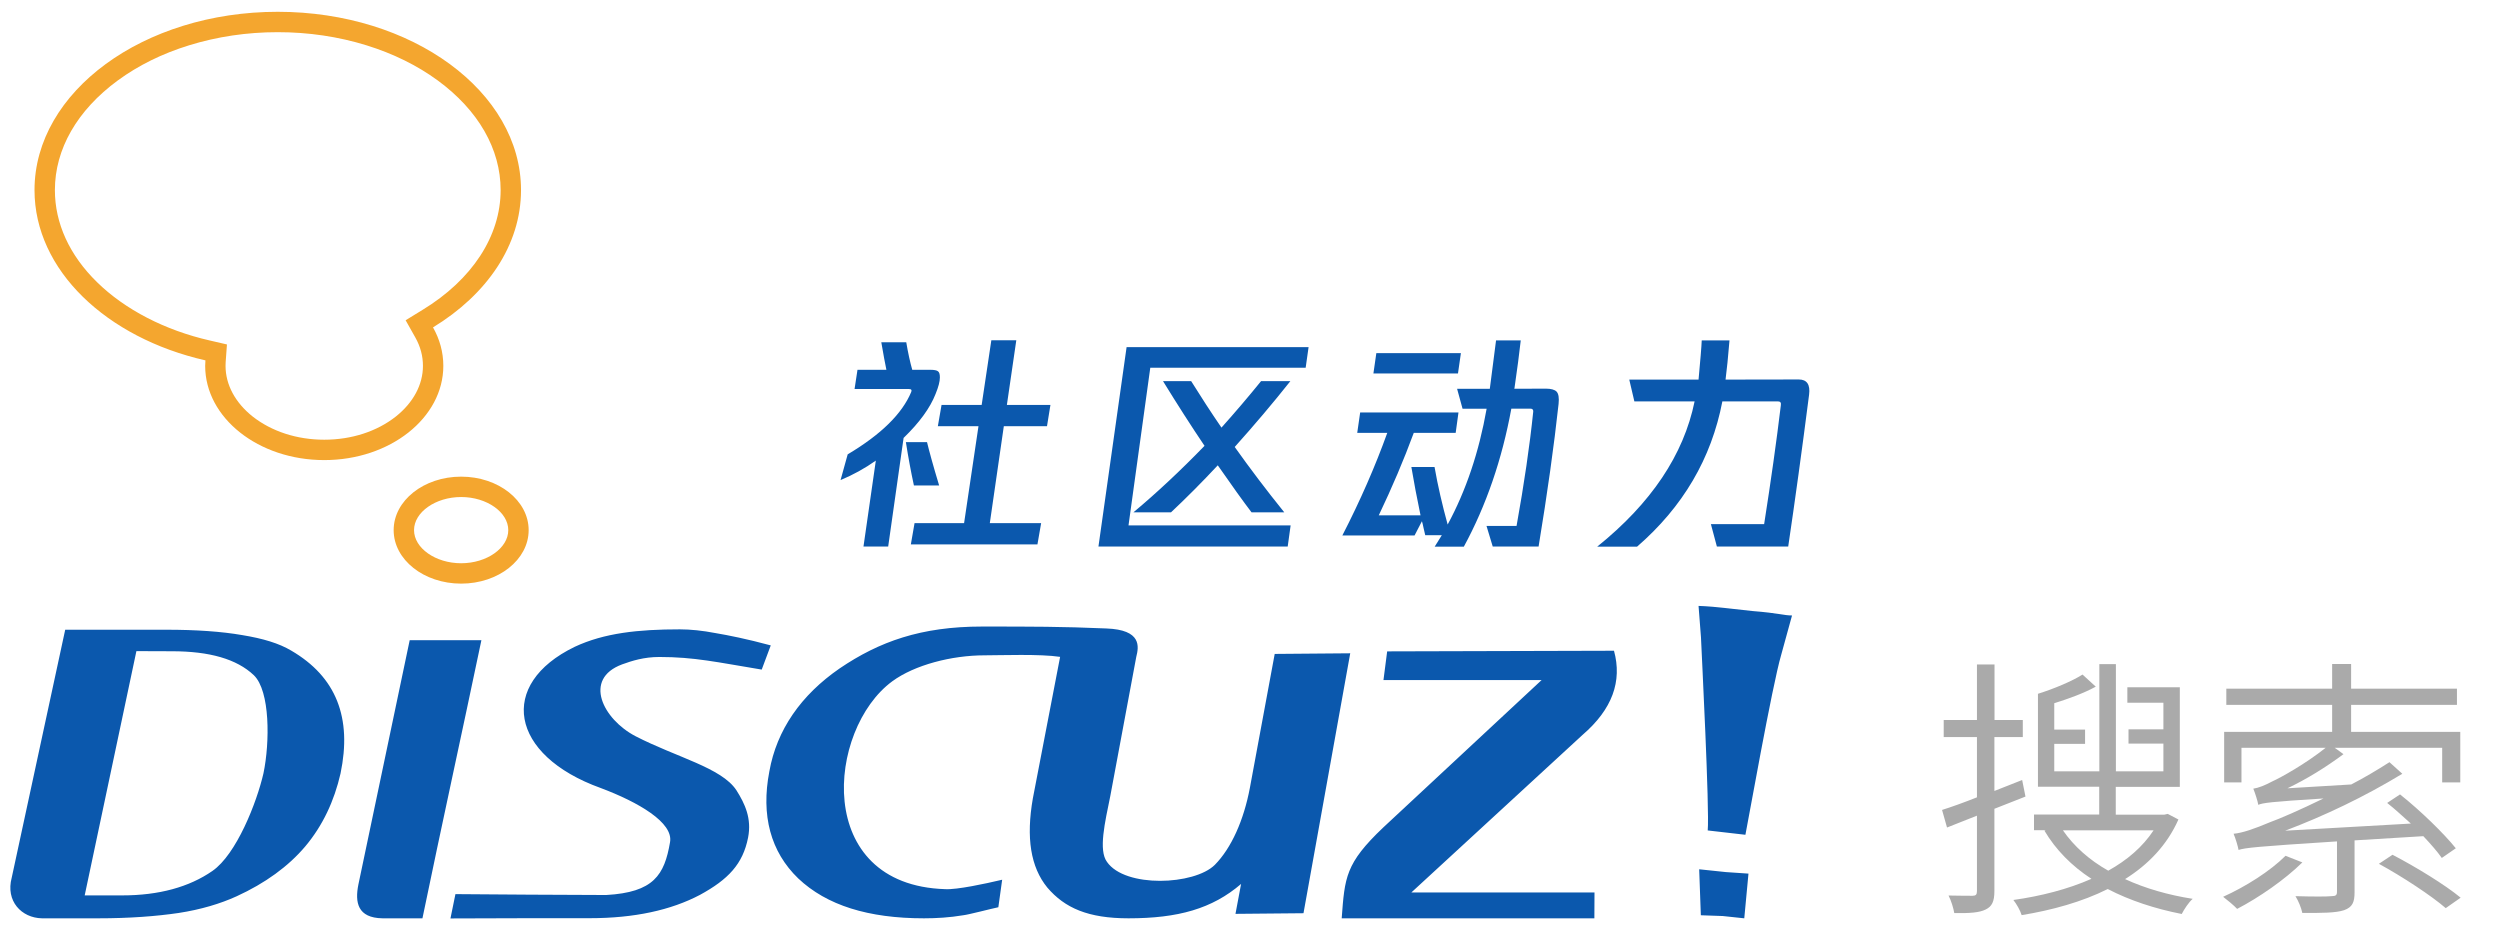
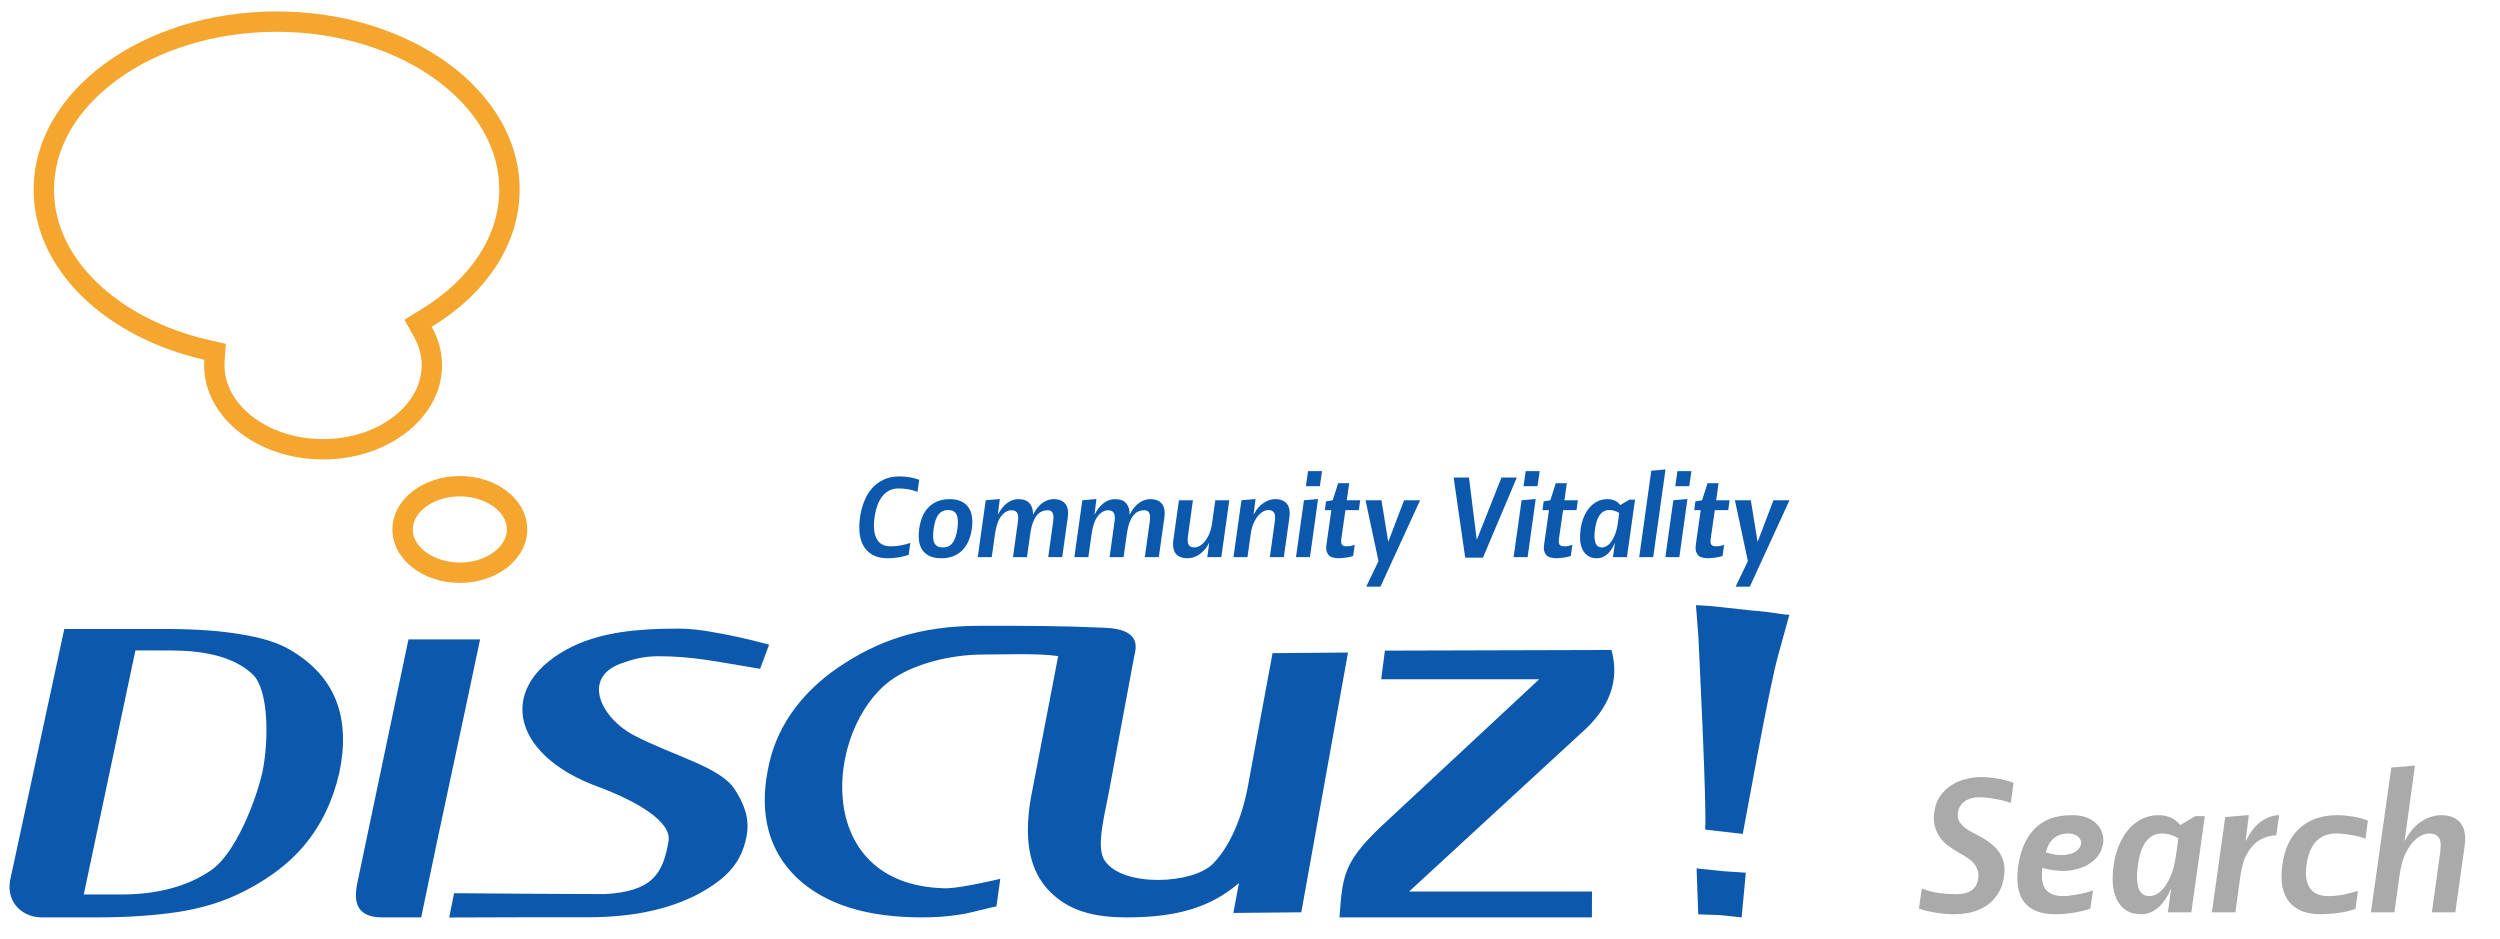
- <svg xmlns="http://www.w3.org/2000/svg" viewBox="0 0 1963 737" width="245" height="92">
-   <path d="M107.1 511.2L66.5 703H96c28.7 0 52.5-6.5 70.8-19.2 18.8-13 34.8-53.6 40.1-76.8 5-24.1 5.3-64.5-7.6-76.9-13.4-12.7-34.8-18.8-64.3-18.8l-27.9-.1zm-55.9-16.8h79.6c23.2 0 43.2 1.4 59.3 4.2 16.5 2.7 29 6.5 38.6 12.2 17.6 10.3 29.5 23.3 36 39.5 6.5 16.4 7.2 35.2 2.7 56.9-5 21.9-14.1 41.1-27.6 57.2-13.4 15.9-31.7 29.1-54 39.3-12.7 5.8-28 10.4-45.5 13.1-17.6 2.6-38.7 4.2-63.1 4.2H33c-16.2-.3-28.7-13.6-23.8-31.9l42-194.7zm270.5 8.2H378c-15.5 74.1-31 144.3-46.3 218.4h-31.3c-19.7-.3-21.8-12.5-19-26.5l40.3-191.9zM357.6 702c26.5.2 88.8.7 118.4.7 37.3-2.1 45.7-15.7 50.1-41.4 2.9-15.5-25.1-31.6-54.4-42.6-71.7-25.8-81-81.6-20.4-110.9 23.1-10.8 49.7-13.7 82.5-13.7 8.5 0 17.9 1 27.8 2.9 10.6 1.8 24.7 4.6 43.6 9.7l-7.1 19c-35.2-5.8-52.8-9.9-80.4-9.9-12.1 0-21.5 3-29.2 5.8-31 11.5-15 43.1 10.5 56.4 32.2 16.6 67.5 24.7 79.2 42.4 6.9 10.9 12.1 22.3 9.2 37.2-4.1 20.8-15.6 32.9-37.8 45-22.8 12-51.5 18.3-86.6 18.3-24.5 0-84.1 0-109.3.2l3.9-19.1zm534.6-186.3L871.8 625c-4.2 20.7-9.4 42.5-2.6 51.7 14.3 20.6 68.6 18.3 84.7 2.3 13-13.2 22.7-35 27.5-60.4l19.5-105.2 59.3-.5-36.7 204.1-53.4.5 4.4-23.5c-22.7 19.5-49.5 27-88.4 27-31.7 0-50-8.1-63.7-24.1-13.2-16.1-16.8-39.2-11.4-70.1l21.4-111.1c-15.8-2.4-46.5-1.2-59.3-1.2-25.8 0-54.9 7.5-72.5 20.4-51.2 37.7-62.4 159.9 41.5 163.2 9.2.6 32.9-4.6 42.6-6.9l2.2-.5-3 21.6c-5 1-23.6 5.9-27.6 6.3-10.7 1.8-21.1 2.4-30.8 2.4-43.7 0-76.4-10.2-98.7-31.3-21.7-20.9-29.4-49.5-22.7-84.1 5.8-32.5 24.8-59.9 55.3-80.9 31-21 63.8-32.8 111.6-32.8 39.5 0 62.5 0 97.6 1.5 28.1 1 25.6 14.4 23.6 22.3m197-4.3l178.1-.5c6.6 24-1.4 46-24.6 66l-134.5 123.8H1252l-.1 20.3h-198.4c2.4-32.2 2.9-43.1 32.6-71.3l124.4-115.8h-124.2l2.9-22.5zm263.5 207.8l-17.2-.6-1.3-36.1 21 2.2 17.7 1.2-3.3 35.1-16.9-1.8zm17.8-63.8l-29.6-3.4c1.5-16.1-4.7-137.9-5.3-151.7l-1.9-24.6c8.1.4 6.8 0 42.1 4 21.4 1.7 24.8 3.5 31.3 3.5l-8.5 30.9c-7.1 24.1-26.3 132.7-28.1 141.3m-661-311.6l-12.1 85.3H678l9.7-67.5c-8.6 6.1-17.9 11.2-27.7 15.3l5.6-20.2c26.2-15.6 42.8-31.9 49.9-49 .6-1.6 0-2.3-1.8-2.3H671l2.3-15.1H696c-1-4.6-2.3-11.8-4-21.6h19.6c1.4 8.4 3 15.6 4.7 21.6h14.2c3 0 5 .4 5.9 1.1 1.1.7 1.6 2.3 1.6 4.9 0 3.1-1.1 7.4-3.4 13-4.3 11-12.7 22.5-25.1 34.5zm8.1 37.3c-2.3-10.6-4.4-21.9-6.3-34h16.6c1.6 6.7 4.7 18.1 9.5 34h-19.8zm70.6-46.5l-11 76.1h40.3l-2.9 16.7h-99.4l2.9-16.7H757l11.3-76.1h-31.9l2.9-16.7h31.5l7.6-50.8H798l-7.4 50.8h34.2l-2.7 16.7h-33.9zm237-45.9h-122l-17.1 123.8h127.3l-2.3 16.6H862.5l22.1-156.6h142.9l-2.3 16.2zm-12 10.5c-13.7 17.3-28.3 34.5-43.7 51.7 11.8 16.6 24.7 33.7 38.9 51.3h-25.7c-6.5-8.5-15.3-20.8-26.5-36.9-12.7 13.6-25 25.9-36.7 36.9H890c18.4-15.4 37-32.8 55.8-52.2-10.6-15.7-21.4-32.6-32.6-50.8h22.1c7.6 12.2 15.5 24.4 23.8 36.5 10.9-12.2 21.3-24.4 31.1-36.5h23zm200.5 5.9c4.2 0 7 .8 8.5 2.3 1.6 1.7 2.1 4.9 1.6 9.7-3.6 32.9-8.8 70.2-15.7 112h-36l-4.9-16.2h23.6c5.9-32.8 10.3-62.7 13.1-89.8.1-1.6-.7-2.3-2.3-2.3h-14.9c-7.3 39.8-19.7 76-37.3 108.4h-22.9l5.6-9h-13l-1.3-5.6c-.5-2.4-.9-4.2-1.3-5.4l-5.8 11.2H1054c14.2-27.6 25.9-54.5 35.3-80.6h-23.6l2.3-16h77.2l-2.2 16h-32.9c-7.8 21.2-17 42.8-27.5 64.8h32.8c-2.9-13.9-5.3-26.6-7.2-38h18.2c2.6 14.9 6.1 29.9 10.3 45.2 14.4-26.6 24.6-56.9 30.6-90.9h-18.9l-4.3-15.7h25.7c1.1-8 2.7-20.7 4.9-38h19.4c-1.1 10.1-2.8 22.7-5 38l24.6-.1zm-68.9-11.9h-66.4l2.3-16h66.4l-2.3 16zm267.6 4.7c6.4 0 9.1 4 8.1 11.9-5.6 43.7-11.1 83.5-16.4 119.3h-56l-4.7-17.6h41.8c5.3-33.8 9.7-64.9 13.1-93.2.4-2.2-.4-3.2-2.3-3.2h-43.6c-8.6 44.9-31 82.9-67 114.1h-31.3c42.4-34.1 67.9-72.1 76.5-114.1h-47.3l-4-17.1h54.4c1.4-15.2 2.3-25.5 2.5-30.8h21.8c-1.1 13.1-2.1 23.3-3.1 30.8l57.5-.1z" fill="#0b58ad" />
-   <path d="M218.1 25.2c24.2 0 47.6 3.5 69.6 10.3 21 6.5 39.9 15.8 56 27.6 31.9 23.4 49.4 53.9 49.4 86.1 0 36.1-22.4 70.4-61.4 94.1l-13.2 8.1 7.6 13.5c4 7.1 6 14.6 6 22.3 0 14.8-7.6 28.9-21.3 39.8-14.8 11.7-34.8 18.2-56.2 18.2s-41.3-6.5-56.2-18.2c-13.7-10.9-21.3-25-21.3-39.8 0-1 0-2.1.1-3.1l1-13.7-13.4-3.1c-35.2-8-66.7-24.3-88.6-45.8-21.7-21.2-33.1-46.3-33.1-72.3 0-32.2 17.5-62.7 49.4-86.1 16.1-11.8 34.9-21.1 56-27.6 22-6.8 45.4-10.3 69.6-10.3m0-16c-105.5 0-191 62.7-191 140 0 62.8 56.4 116 134.2 133.7-.1 1.4-.2 2.9-.2 4.3 0 40.9 41.9 74 93.5 74s93.5-33.1 93.5-74c0-10.8-2.9-21-8.1-30.2 42.2-25.7 69.1-64.4 69.1-107.8 0-77.3-85.5-140-191-140zm144 381c20.1 0 37 11.9 37 26s-16.9 26-37 26-37-11.9-37-26 16.9-26 37-26m0-16c-29.3 0-53 18.8-53 42s23.7 42 53 42 53-18.8 53-42-23.7-42-53-42z" fill="#f4a62f" />
-   <path d="M1566 635v64.6c0 8.2-1.9 12.1-6.9 14.5-4.8 2.4-12.3 3-24.6 2.8-.6-3.7-2.4-9.7-4.5-13.8 8.9.2 16.4.2 18.8.2 2.6 0 3.5-.9 3.5-3.7v-59.2l-23.5 9.3-3.9-13.8c7.6-2.4 17.1-5.8 27.4-9.9v-47.3h-26.1v-13.4h26.1v-43.6h13.8v43.6h22.2v13.4H1566V621l21.8-8.6 2.6 13-24.4 9.6zm144.5 8.4c-8.9 20.1-23.7 35.4-41.9 46.8 15.8 7.3 33.9 12.5 53.1 15.5-3.2 2.8-6.7 8.2-8.6 11.9-20.9-4.1-40.8-10.6-58.1-19.6-20.1 10.1-43.8 16.6-67.6 20.5-1.1-3.7-4.1-8.9-6.5-11.9 21.4-3 42.7-8.4 61.3-16.6-15.5-10.1-28.1-22.9-36.9-37.8l1.1-.4h-9.3v-12.3h51.2v-21.8h-48.1v-73c12.5-3.9 26.8-9.9 35-15.1l10.4 9.5c-9.5 5.2-21.4 9.5-32.6 13v20.7h24.2V584H1613v21.6h35.4v-84.2h13v84.2h37.3v-21.8h-27.4v-11.2h27.4v-20.9h-28.3v-12.1h41.2v78.2h-50.3v21.8h38.2l2.6-.6 8.4 4.4zm-90.7 8.5c8.6 12.5 20.7 23.3 35.6 31.7 14.7-8.2 27-18.6 35.6-31.7h-71.2zm188 25.2c-13.8 13.6-34.1 27.6-51.2 36.5-2.4-2.6-7.8-7.1-11-9.5 17.7-8 36.9-20.1 49-32.2l13.2 5.2zm41-17.3v40.8c0 7.8-1.7 11.7-8.2 14-6.5 2.2-17.1 2.2-32.8 2.2-.9-4.1-3-9.3-5.4-13.2 13.8.4 24.8.4 28.3 0 3.5 0 4.3-.9 4.3-3.5v-39.5c-63.9 4.1-71.7 5-77.3 6.7-.4-2.6-2.4-9.3-3.9-12.7 6.9-.6 16.4-3.9 28.7-9.1 7.3-2.6 23.3-9.5 41.9-18.6-42.1 2.6-47.7 3.5-51.2 5-.4-2.8-2.6-9.5-3.9-12.7 4.1-.6 9.1-2.6 15.1-5.8 6.3-2.8 26.1-13.8 41.7-26.3H1760v27.2h-13.6v-39.7h84.8v-21.2h-83.1v-12.7h83.1v-19.4h14.9v19.4h83.1v12.7h-83.1v21.2h85.7v39.7h-14.2v-27.2h-84.4l6.9 5c-14 10.4-28.9 19.6-44 26.8l50.1-3c10.4-5.4 20.5-11.4 30-17.5l10.1 9.1c-29.8 18.1-61.1 33-92 44.7l98.7-5.6c-6.3-5.6-12.5-11.4-18.6-16.2l10.1-6.7c15.8 12.5 34.5 30.7 43.8 42.3l-11 7.6c-3.5-5-8.4-10.6-14.5-17.1l-54 3.3zm29.8 11.3c17.9 9.3 41.2 23.5 53.5 33.7l-11.7 8.2c-11.2-9.7-34.1-24.8-52.5-34.8l10.7-7.1z" fill="#aaa" />
+ <svg xmlns="http://www.w3.org/2000/svg" viewBox="0 0 1963 737" width="245" height="92" version="1.1" id="svg3">
+   <defs id="defs3" />
+   <path d="M 106.334,510.605 65.776,702.282 h 29.469 c 28.67,0 52.446,-6.496 70.727,-19.188 18.78,-12.992 34.764,-53.566 40.058,-76.751 4.995,-24.085 5.295,-64.459 -7.592,-76.851 C 185.052,516.801 163.674,510.705 134.205,510.705 Z M 50.492,493.815 h 79.517 c 23.176,0 43.155,1.399 59.239,4.197 16.483,2.698 28.97,6.496 38.56,12.192 17.582,10.293 29.469,23.285 35.963,39.475 6.493,16.39 7.193,35.178 2.697,56.864 -4.995,21.886 -14.085,41.074 -27.571,57.164 -13.386,15.89 -31.667,29.081 -53.944,39.275 -12.687,5.796 -27.971,10.393 -45.453,13.092 -17.582,2.598 -38.66,4.197 -63.035,4.197 H 32.31 C 16.127,719.971 3.64,706.68 8.535,688.391 Z m 270.219,8.195 h 56.242 c -15.484,74.053 -30.968,144.208 -46.252,218.261 h -31.268 c -19.68,-0.3 -21.777,-12.492 -18.98,-26.483 z m 35.863,199.273 c 26.473,0.2 88.708,0.7 118.277,0.7 37.261,-2.099 45.653,-15.69 50.048,-41.374 2.897,-15.49 -25.074,-31.58 -54.344,-42.573 -71.626,-25.784 -80.916,-81.548 -20.379,-110.829 23.076,-10.793 49.648,-13.691 82.414,-13.691 8.491,0 17.881,0.999 27.771,2.898 10.589,1.799 24.674,4.597 43.555,9.694 l -7.093,18.988 c -35.163,-5.796 -52.745,-9.894 -80.317,-9.894 -12.087,0 -21.478,2.998 -29.17,5.796 -30.968,11.493 -14.984,43.073 10.489,56.364 32.167,16.589 67.43,24.684 79.118,42.373 6.893,10.893 12.087,22.286 9.19,37.176 -4.096,20.787 -15.584,32.879 -37.761,44.971 -22.776,11.992 -51.447,18.288 -86.51,18.288 -24.475,0 -84.013,0 -109.187,0.2 z m 534.046,-186.181 -20.379,109.23 c -4.196,20.687 -9.39,42.473 -2.597,51.667 14.285,20.587 68.529,18.288 84.612,2.299 12.987,-13.192 22.676,-34.978 27.471,-60.361 l 19.48,-105.133 59.238,-0.5 -36.662,203.97 -53.345,0.5 4.395,-23.485 c -22.676,19.488 -49.449,26.983 -88.308,26.983 -31.667,0 -49.948,-8.095 -63.634,-24.085 -13.186,-16.09 -16.783,-39.175 -11.388,-70.055 L 830.881,515.102 c -15.784,-2.398 -46.452,-1.199 -59.239,-1.199 -25.773,0 -54.843,7.495 -72.425,20.387 -51.147,37.676 -62.335,159.798 41.457,163.096 9.19,0.6 32.866,-4.597 42.556,-6.896 l 2.198,-0.5 -2.997,21.586 c -4.995,0.999 -23.576,5.896 -27.571,6.296 -10.689,1.799 -21.078,2.398 -30.768,2.398 -43.655,0 -76.321,-10.194 -98.598,-31.28 -21.677,-20.887 -29.37,-49.468 -22.676,-84.046 5.794,-32.479 24.774,-59.862 55.243,-80.848 30.968,-20.987 63.734,-32.779 111.484,-32.779 39.459,0 62.435,0 97.499,1.499 28.071,0.999 25.573,14.391 23.576,22.286 m 196.796,-4.297 177.915,-0.5 c 6.593,23.985 -1.399,45.971 -24.575,65.958 l -134.361,123.721 h 143.651 l -0.1,20.287 H 1051.752 c 2.397,-32.179 2.897,-43.073 32.566,-71.255 l 124.271,-115.726 h -124.071 z m 263.227,207.667 -17.182,-0.6 -1.299,-36.077 20.978,2.199 17.682,1.199 -3.297,35.078 z m 17.782,-63.759 -29.569,-3.398 c 1.498,-16.09 -4.695,-137.812 -5.295,-151.603 l -1.898,-24.584 c 8.091,0.4 6.793,0 42.056,3.997 21.378,1.699 24.774,3.498 31.267,3.498 l -8.491,30.88 c -7.093,24.085 -26.273,132.615 -28.071,141.21" fill="#0b58ad" id="path1-1" style="display:inline;stroke-width:0.999" />
+   <path d="m 217.218,24.915 c 24.175,0 47.551,3.498 69.528,10.293 20.978,6.496 39.859,15.79 55.942,27.582 31.867,23.385 49.349,53.866 49.349,86.045 0,36.077 -22.377,70.355 -61.336,94.04 l -13.186,8.095 7.592,13.491 c 3.996,7.095 5.994,14.591 5.994,22.286 0,14.791 -7.592,28.882 -21.278,39.775 -14.785,11.693 -34.764,18.188 -56.142,18.188 -21.378,0 -41.257,-6.496 -56.142,-18.188 -13.686,-10.893 -21.278,-24.984 -21.278,-39.775 0,-0.999 0,-2.099 0.1,-3.098 l 0.999,-13.691 -13.386,-3.098 C 128.81,258.865 97.343,242.576 75.466,221.089 53.788,199.903 42.4,174.819 42.4,148.836 c 0,-32.179 17.482,-62.66 49.349,-86.045 16.083,-11.792 34.864,-21.087 55.942,-27.582 21.977,-6.796 45.353,-10.293 69.528,-10.293 m 0,-15.99 c -105.391,0 -190.802,62.66 -190.802,139.911 0,62.76 56.342,115.926 134.061,133.615 -0.1,1.399 -0.2,2.898 -0.2,4.297 0,40.874 41.857,73.953 93.403,73.953 51.546,0 93.403,-33.079 93.403,-73.953 0,-10.793 -2.897,-20.987 -8.092,-30.181 42.156,-25.684 69.028,-64.359 69.028,-107.731 0,-77.251 -85.411,-139.911 -190.802,-139.911 z M 361.069,389.682 c 20.079,0 36.962,11.892 36.962,25.983 0,14.091 -16.882,25.983 -36.962,25.983 -20.079,0 -36.962,-11.892 -36.962,-25.983 0,-14.091 16.882,-25.983 36.962,-25.983 m 0,-15.99 c -29.27,0 -52.945,18.788 -52.945,41.973 0,23.185 23.675,41.973 52.945,41.973 29.27,0 52.945,-18.788 52.945,-41.973 0,-23.185 -23.675,-41.973 -52.945,-41.973 z" fill="#f4a62f" id="path2-5" style="display:inline;stroke-width:0.999" />
+   <path d="m 686.707,406.14 q -1.517,10.802 1.606,16.784 3.123,5.982 10.977,5.982 7.764,0 15.528,-2.678 l -1.339,9.374 q -3.57,1.25 -7.942,1.964 -4.284,0.714 -8.299,0.714 -7.229,0 -11.958,-2.589 -4.641,-2.678 -7.228,-7.053 -2.499,-4.464 -3.123,-10.267 -0.535,-5.892 0.357,-12.231 0.892,-6.339 3.123,-12.142 2.231,-5.892 5.979,-10.267 3.748,-4.464 9.192,-7.053 5.444,-2.678 12.672,-2.678 4.016,0 8.121,0.714 4.194,0.714 7.407,1.964 l -1.339,9.463 q -6.961,-2.678 -14.814,-2.678 -7.853,0 -12.672,5.982 -4.73,5.892 -6.247,16.695 z m 57.828,-5.714 q -4.819,0 -7.585,3.482 -2.766,3.392 -3.837,11.16 -1.16,7.856 0.625,11.338 1.785,3.392 6.604,3.392 4.819,0 7.496,-3.392 2.766,-3.482 3.927,-11.338 1.071,-7.767 -0.714,-11.16 -1.696,-3.482 -6.515,-3.482 z m 1.16,-8.571 q 5.444,0 9.103,1.786 3.659,1.696 5.711,4.821 2.142,3.035 2.677,7.321 0.625,4.196 -0.089,9.285 -0.714,5.089 -2.499,9.374 -1.785,4.196 -4.73,7.321 -2.945,3.035 -7.139,4.821 -4.105,1.696 -9.549,1.696 -5.533,0 -9.192,-1.696 -3.659,-1.786 -5.801,-4.821 -2.053,-3.125 -2.588,-7.321 -0.535,-4.285 0.178,-9.374 0.714,-5.089 2.409,-9.285 1.785,-4.285 4.73,-7.321 2.945,-3.125 7.05,-4.821 4.194,-1.786 9.727,-1.786 z m 65.592,11.963 q 1.696,-3.303 3.659,-5.624 1.963,-2.321 4.016,-3.66 2.142,-1.428 4.194,-2.053 2.142,-0.625 4.016,-0.625 3.57,0 5.89,1.071 2.409,1.071 3.748,3.035 1.339,1.964 1.696,4.642 0.357,2.589 -0.089,5.624 l -4.373,31.157 h -10.977 l 3.837,-27.676 q 0.178,-1.518 0.268,-3.125 0.089,-1.607 -0.268,-2.946 -0.357,-1.339 -1.339,-2.143 -0.892,-0.893 -2.766,-0.893 -2.677,0 -4.908,0.982 -2.231,0.982 -4.016,3.303 -1.696,2.232 -3.034,5.892 -1.249,3.571 -1.963,8.838 l -2.499,17.766 h -10.977 l 3.837,-27.676 q 0.268,-1.875 0.268,-3.571 0,-1.696 -0.535,-2.857 -0.446,-1.25 -1.606,-1.964 -1.071,-0.714 -3.123,-0.714 -4.462,0 -8.121,4.642 -3.57,4.642 -4.908,14.373 l -2.499,17.766 h -10.977 l 6.247,-44.638 10.173,-0.893 h 0.892 l -1.517,11.963 h 0.178 q 1.696,-3.303 3.659,-5.624 1.963,-2.321 4.016,-3.66 2.053,-1.428 4.105,-2.053 2.142,-0.625 4.016,-0.625 6.336,0 9.013,3.393 2.766,3.393 2.588,8.571 z m 75.855,0 q 1.696,-3.303 3.659,-5.624 1.963,-2.321 4.016,-3.66 2.142,-1.428 4.194,-2.053 2.142,-0.625 4.016,-0.625 3.57,0 5.89,1.071 2.409,1.071 3.748,3.035 1.339,1.964 1.696,4.642 0.357,2.589 -0.089,5.624 l -4.373,31.157 h -10.977 l 3.837,-27.676 q 0.178,-1.518 0.268,-3.125 0.089,-1.607 -0.268,-2.946 -0.357,-1.339 -1.339,-2.143 -0.892,-0.893 -2.766,-0.893 -2.677,0 -4.908,0.982 -2.231,0.982 -4.016,3.303 -1.696,2.232 -3.034,5.892 -1.249,3.571 -1.963,8.838 l -2.499,17.766 h -10.977 l 3.837,-27.676 q 0.268,-1.875 0.268,-3.571 0,-1.696 -0.535,-2.857 -0.446,-1.25 -1.606,-1.964 -1.071,-0.714 -3.123,-0.714 -4.462,0 -8.121,4.642 -3.57,4.642 -4.908,14.373 l -2.499,17.766 h -10.977 l 6.247,-44.638 10.173,-0.893 h 0.892 l -1.517,11.963 h 0.178 q 1.696,-3.303 3.659,-5.624 1.963,-2.321 4.016,-3.66 2.053,-1.428 4.105,-2.053 2.142,-0.625 4.016,-0.625 6.336,0 9.013,3.393 2.766,3.393 2.588,8.571 z m 51.046,25.979 q 1.428,0 3.391,-0.982 2.053,-0.982 4.016,-3.214 2.053,-2.232 3.659,-5.892 1.696,-3.66 2.499,-9.106 l 2.499,-17.855 h 10.977 l -6.247,44.638 h -10.977 l 1.428,-10.981 h -0.178 q -1.696,3.392 -3.837,5.624 -2.053,2.232 -4.284,3.66 -2.231,1.428 -4.462,1.964 -2.231,0.625 -4.105,0.625 -3.57,0 -5.979,-1.071 -2.32,-1.071 -3.659,-2.946 -1.339,-1.964 -1.696,-4.553 -0.357,-2.589 0.089,-5.714 l 4.373,-31.247 h 10.977 l -3.837,27.765 q -0.268,1.786 -0.268,3.482 0,1.696 0.446,3.035 0.535,1.25 1.696,2.053 1.249,0.714 3.48,0.714 z m 57.382,-29.372 q -1.428,0 -3.48,0.982 -1.963,0.982 -4.016,3.214 -1.963,2.232 -3.659,5.892 -1.606,3.66 -2.41,9.106 l -2.499,17.766 h -10.977 l 6.247,-44.638 10.173,-0.893 h 0.892 l -1.517,11.963 h 0.178 q 1.696,-3.303 3.748,-5.624 2.142,-2.321 4.373,-3.66 2.231,-1.428 4.462,-2.053 2.231,-0.625 4.105,-0.625 3.57,0 5.89,1.071 2.41,1.071 3.748,3.035 1.339,1.964 1.696,4.642 0.357,2.589 -0.089,5.624 l -4.373,31.157 h -10.977 l 3.837,-27.676 q 0.268,-1.875 0.268,-3.571 0.089,-1.696 -0.446,-2.946 -0.535,-1.339 -1.785,-2.053 -1.16,-0.714 -3.391,-0.714 z m 28.289,-7.678 10.174,-0.893 h 0.892 l -6.336,45.531 h -10.977 z m 3.213,-22.855 h 10.977 l -1.696,11.784 h -10.976 z m 32.305,9.463 -1.874,13.391 h 10.53 l -1.071,7.767 h -10.53 l -3.213,22.319 q -0.446,3.393 0.446,4.732 0.982,1.339 3.57,1.339 1.249,0 2.767,-0.179 1.606,-0.268 3.748,-0.982 l -1.249,8.749 q -0.982,0.357 -2.409,0.714 -1.428,0.268 -2.945,0.536 -1.517,0.268 -3.034,0.357 -1.517,0.179 -2.677,0.179 -2.231,0 -4.284,-0.446 -1.963,-0.357 -3.391,-1.518 -1.339,-1.25 -2.053,-3.303 -0.625,-2.053 -0.178,-5.446 l 3.837,-27.051 h -5.087 l 0.892,-6.874 5.265,-0.893 4.284,-13.391 z m 23.024,61.154 -10.173,-47.763 h 12.494 l 5.265,32.407 h 0.178 l 12.315,-32.407 h 12.583 l -31.145,67.85 h -11.155 z m 68.091,-2.678 -9.102,-62.94 h 12.047 l 6.068,48.656 h 0.178 l 19.276,-48.656 h 12.047 l -26.594,62.94 z m 44.263,-45.085 10.174,-0.893 h 0.892 l -6.336,45.531 h -10.977 z m 3.213,-22.855 h 10.977 l -1.696,11.784 h -10.977 z m 32.305,9.463 -1.874,13.391 h 10.53 l -1.071,7.767 h -10.53 l -3.213,22.319 q -0.446,3.393 0.446,4.732 0.982,1.339 3.57,1.339 1.249,0 2.767,-0.179 1.606,-0.268 3.748,-0.982 l -1.249,8.749 q -0.982,0.357 -2.409,0.714 -1.428,0.268 -2.945,0.536 -1.517,0.268 -3.034,0.357 -1.517,0.179 -2.677,0.179 -2.231,0 -4.284,-0.446 -1.963,-0.357 -3.391,-1.518 -1.339,-1.25 -2.053,-3.303 -0.625,-2.053 -0.179,-5.446 l 3.837,-27.051 h -5.087 l 0.892,-6.874 5.265,-0.893 4.283,-13.391 z m 37.57,47.049 q -0.893,2.41 -2.32,4.553 -1.339,2.143 -3.123,3.839 -1.785,1.607 -3.926,2.589 -2.142,0.893 -4.551,0.893 -4.284,0 -7.05,-1.875 -2.766,-1.875 -4.284,-4.999 -1.517,-3.125 -1.874,-7.231 -0.268,-4.196 0.357,-8.66 0.625,-4.553 2.231,-8.838 1.696,-4.285 4.284,-7.588 2.677,-3.303 6.336,-5.267 3.659,-1.964 8.299,-1.964 2.677,0 5.265,0.982 2.588,0.982 4.819,3.66 l 7.05,-4.196 h 4.462 l -6.336,45.085 h -10.977 l 1.517,-10.981 z m 3.57,-23.658 q -1.606,-1.071 -3.57,-1.696 -1.874,-0.625 -4.284,-0.625 -2.588,0 -4.462,1.161 -1.874,1.071 -3.213,3.125 -1.339,1.964 -2.231,4.732 -0.803,2.768 -1.249,6.071 -0.982,6.428 0.268,10.356 1.25,3.928 5.265,3.928 1.607,0 3.391,-0.982 1.874,-0.982 3.57,-3.214 1.785,-2.321 3.213,-5.982 1.517,-3.66 2.231,-9.017 z m 25.166,-33.211 10.263,-0.893 h 0.892 l -9.638,68.743 h -10.977 z m 17.312,23.212 10.174,-0.893 h 0.892 l -6.336,45.531 h -10.977 z m 3.213,-22.855 h 10.977 l -1.696,11.784 h -10.977 z m 32.305,9.463 -1.874,13.391 h 10.53 l -1.071,7.767 h -10.53 l -3.213,22.319 q -0.446,3.393 0.446,4.732 0.982,1.339 3.57,1.339 1.249,0 2.766,-0.179 1.606,-0.268 3.748,-0.982 l -1.249,8.749 q -0.982,0.357 -2.409,0.714 -1.428,0.268 -2.945,0.536 -1.517,0.268 -3.034,0.357 -1.517,0.179 -2.677,0.179 -2.231,0 -4.284,-0.446 -1.963,-0.357 -3.391,-1.518 -1.339,-1.25 -2.052,-3.303 -0.625,-2.053 -0.179,-5.446 l 3.837,-27.051 h -5.087 l 0.893,-6.874 5.265,-0.893 4.284,-13.391 z m 23.024,61.154 -10.174,-47.763 h 12.494 l 5.265,32.407 h 0.178 l 12.315,-32.407 h 12.583 l -31.145,67.85 h -11.155 z" id="text2" style="font-size:89.333px;line-height:0px;font-family:LeituraSansW01-Italic3;-inkscape-font-specification:LeituraSansW01-Italic3;display:inline;fill:#0b58ad;fill-opacity:1;stroke-width:11.157" aria-label="Community Vitality&#10;" />
+   <path d="m 1536.359,702.077 q 7.029,0 11.516,-2.842 4.487,-2.991 5.384,-9.422 0.598,-3.739 -0.449,-6.581 -0.897,-2.991 -2.991,-5.384 -1.944,-2.393 -5.085,-4.337 -2.991,-2.094 -6.581,-4.038 -5.085,-2.842 -9.123,-5.982 -3.889,-3.141 -6.431,-7.029 -2.542,-4.038 -3.589,-8.675 -1.047,-4.786 -0.15,-10.768 1.047,-7.329 4.786,-12.414 3.889,-5.235 8.974,-8.375 5.235,-3.29 11.217,-4.636 5.982,-1.496 11.367,-1.496 6.431,0 13.46,1.196 7.029,1.196 12.414,3.29 l -2.243,15.854 q -6.132,-2.243 -12.862,-3.29 -6.73,-1.196 -12.713,-1.196 -2.543,0 -5.235,0.748 -2.543,0.598 -4.786,2.094 -2.243,1.496 -3.889,3.739 -1.496,2.243 -1.944,5.384 -0.449,3.141 0.299,5.534 0.897,2.243 2.842,4.337 1.944,1.944 4.936,3.889 2.991,1.795 7.029,3.889 13.012,6.581 17.798,14.358 4.786,7.777 3.29,17.947 -1.047,7.927 -4.636,13.61 -3.44,5.534 -8.675,9.273 -5.235,3.589 -11.965,5.384 -6.581,1.645 -13.76,1.645 -3.141,0 -6.88,-0.299 -3.739,-0.299 -7.478,-0.897 -3.739,-0.598 -7.329,-1.346 -3.44,-0.897 -6.132,-1.944 l 2.243,-15.704 q 6.581,2.543 13.76,3.589 7.329,0.897 13.61,0.897 z m 67.153,-20.64 q -1.346,12.115 2.991,17.2 4.487,4.936 12.862,4.936 2.692,0 5.833,-0.299 3.141,-0.449 6.282,-1.047 3.29,-0.598 6.282,-1.346 3.141,-0.897 5.683,-1.795 l -2.094,14.208 q -5.833,2.243 -13.311,3.29 -7.478,1.196 -14.208,1.196 -17.05,0 -24.379,-9.422 -7.329,-9.422 -4.786,-28.267 2.842,-19.593 13.311,-29.763 10.469,-10.32 28.716,-10.32 10.17,0 16.153,4.038 5.982,4.038 7.777,9.871 1.944,5.683 -0.15,11.965 -1.944,6.282 -7.927,10.918 -5.982,4.636 -15.854,6.431 -9.722,1.645 -23.182,-1.795 z m 2.842,-12.264 q 7.329,2.393 12.713,2.243 5.534,-0.15 8.974,-1.795 3.44,-1.645 4.936,-4.188 1.645,-2.543 1.047,-4.936 -0.598,-2.543 -3.29,-4.337 -2.542,-1.795 -7.329,-1.795 -5.534,0 -10.17,3.29 -4.636,3.29 -6.88,11.516 z m 98.113,28.716 q -1.496,4.038 -3.889,7.628 -2.243,3.589 -5.235,6.431 -2.991,2.692 -6.581,4.337 -3.59,1.496 -7.628,1.496 -7.179,0 -11.815,-3.141 -4.636,-3.141 -7.179,-8.375 -2.543,-5.235 -3.141,-12.115 -0.449,-7.029 0.598,-14.508 1.047,-7.628 3.739,-14.807 2.842,-7.179 7.179,-12.713 4.487,-5.534 10.619,-8.824 6.132,-3.29 13.909,-3.29 4.487,0 8.824,1.645 4.337,1.645 8.076,6.132 l 11.815,-7.029 h 7.478 l -10.619,75.529 h -18.396 l 2.542,-18.396 z m 5.982,-39.634 q -2.692,-1.795 -5.982,-2.842 -3.141,-1.047 -7.179,-1.047 -4.337,0 -7.478,1.944 -3.141,1.795 -5.384,5.235 -2.243,3.29 -3.739,7.927 -1.346,4.636 -2.094,10.17 -1.645,10.768 0.449,17.349 2.094,6.581 8.824,6.581 2.692,0 5.683,-1.645 3.141,-1.645 5.982,-5.384 2.991,-3.889 5.384,-10.021 2.542,-6.132 3.739,-15.106 z m 76.875,-2.393 q -3.889,0 -8.226,1.496 -4.337,1.346 -8.375,4.786 -3.889,3.44 -7.029,9.422 -2.991,5.833 -4.337,14.956 l -4.188,29.763 h -18.396 l 10.469,-74.781 17.05,-1.496 h 1.496 l -2.542,20.041 h 0.299 q 5.683,-11.217 12.563,-15.554 7.029,-4.487 13.461,-4.487 z m 69.995,2.692 q -1.944,-0.897 -4.636,-1.645 -2.692,-0.748 -5.683,-1.196 -2.991,-0.598 -6.132,-0.897 -3.141,-0.449 -6.132,-0.449 -20.191,0 -23.631,24.528 -1.047,7.029 0,11.815 1.047,4.786 3.44,7.628 2.393,2.842 5.982,4.038 3.59,1.196 7.628,1.196 5.683,0 12.114,-1.196 6.431,-1.346 11.217,-2.991 l -1.944,14.208 q -2.991,1.047 -6.431,1.944 -3.29,0.748 -6.88,1.196 -3.589,0.598 -7.179,0.748 -3.44,0.299 -6.581,0.299 -8.226,0 -14.508,-2.243 -6.282,-2.393 -10.32,-7.179 -4.038,-4.936 -5.534,-12.264 -1.346,-7.329 0,-17.2 2.542,-18.695 13.61,-28.716 11.217,-10.17 29.613,-10.17 5.085,0 11.815,1.047 6.88,1.047 12.114,3.29 z m 49.654,-4.188 q -2.393,0 -5.833,1.645 -3.29,1.645 -6.73,5.384 -3.29,3.739 -6.132,9.871 -2.692,6.132 -4.038,15.255 l -4.188,29.763 h -18.396 l 16.003,-113.667 17.05,-1.496 h 1.496 l -8.076,58.927 h 0.299 q 2.842,-5.534 6.282,-9.422 3.59,-3.889 7.329,-6.132 3.739,-2.393 7.478,-3.44 3.739,-1.047 6.88,-1.047 5.982,0 9.871,1.795 4.038,1.795 6.282,5.085 2.244,3.29 2.842,7.777 0.598,4.337 -0.15,9.422 l -7.329,52.197 h -18.396 l 6.431,-46.364 q 0.449,-3.141 0.449,-5.982 0.15,-2.842 -0.748,-4.936 -0.897,-2.243 -2.991,-3.44 -1.944,-1.196 -5.683,-1.196 z" id="text3" style="font-size:149.562px;font-family:LeituraSansW01-Italic3;-inkscape-font-specification:LeituraSansW01-Italic3;fill:#aaaaaa;fill-opacity:1;stroke-width:8.012" aria-label="Search" />
+   <path style="fill:#aaaaaa;fill-opacity:1;stroke-width:0.836" d="m 1674.045,716.281 c -5.13,-1.645 -10.197,-6.812 -12.556,-12.806 -1.551,-3.941 -1.867,-6.376 -1.863,-14.36 0.016,-26.724 13.719,-46.932 32.741,-48.279 7.252,-0.513 12.009,0.826 16.116,4.536 l 3.304,2.985 6.022,-3.487 c 4.852,-2.809 6.685,-3.438 9.434,-3.239 l 3.412,0.248 -5.223,36.785 c -2.873,20.232 -5.24,36.879 -5.261,36.994 -0.024,0.115 -3.979,0.209 -8.796,0.209 h -8.758 l 0.384,-2.299 c 1.276,-7.65 2.159,-15.461 1.789,-15.83 -0.236,-0.236 -1.419,1.523 -2.628,3.909 -2.784,5.493 -8.169,11.365 -12.405,13.526 -4.314,2.201 -10.863,2.662 -15.712,1.108 z m 18.951,-13.69 c 5.833,-2.649 11.43,-11.232 14.136,-21.675 1.052,-4.061 3.715,-20.142 3.789,-22.884 0.032,-1.166 -9.393,-4.031 -13.261,-4.031 -12.13,0 -19.647,12.59 -19.718,33.023 -0.032,9.656 1.097,13.23 4.921,15.562 3.219,1.963 5.82,1.964 10.134,0.005 z" id="path4" />
+   <path style="fill:#aaaaaa;fill-opacity:1;stroke-width:0.836" d="m 1604.761,716.344 c -2.529,-0.58 -5.613,-1.472 -6.854,-1.983 -3.853,-1.585 -8.743,-6.673 -10.812,-11.251 -1.745,-3.861 -1.98,-5.625 -1.977,-14.833 0.01,-15.913 3.75,-27.051 12.205,-36.303 7.488,-8.193 17.557,-11.803 31.254,-11.204 6.594,0.288 8.218,0.675 12.171,2.897 6.277,3.528 9.367,8.062 9.827,14.42 0.197,2.724 -0.109,6.344 -0.684,8.085 -1.271,3.852 -6.643,9.83 -11.222,12.487 -8.444,4.901 -22.987,5.942 -34.116,2.441 -1.303,-0.41 -1.461,0.209 -1.445,5.657 0.024,8.207 1.95,12.458 6.816,15.055 5.513,2.942 17.824,2.368 31.276,-1.458 1.723,-0.49 1.731,-0.423 0.671,6.045 -0.59,3.597 -1.091,6.585 -1.116,6.639 -0.258,0.575 -11.211,2.949 -16.743,3.629 -8.879,1.091 -13.414,1.014 -19.251,-0.325 z m 22.991,-46.359 c 10.846,-4.98 7.958,-16.007 -4.18,-15.963 -7.802,0.028 -13.445,3.969 -16.263,11.358 l -1.559,4.087 3.477,0.963 c 5.571,1.543 14.672,1.324 18.526,-0.445 z" id="path5" />
</svg>
